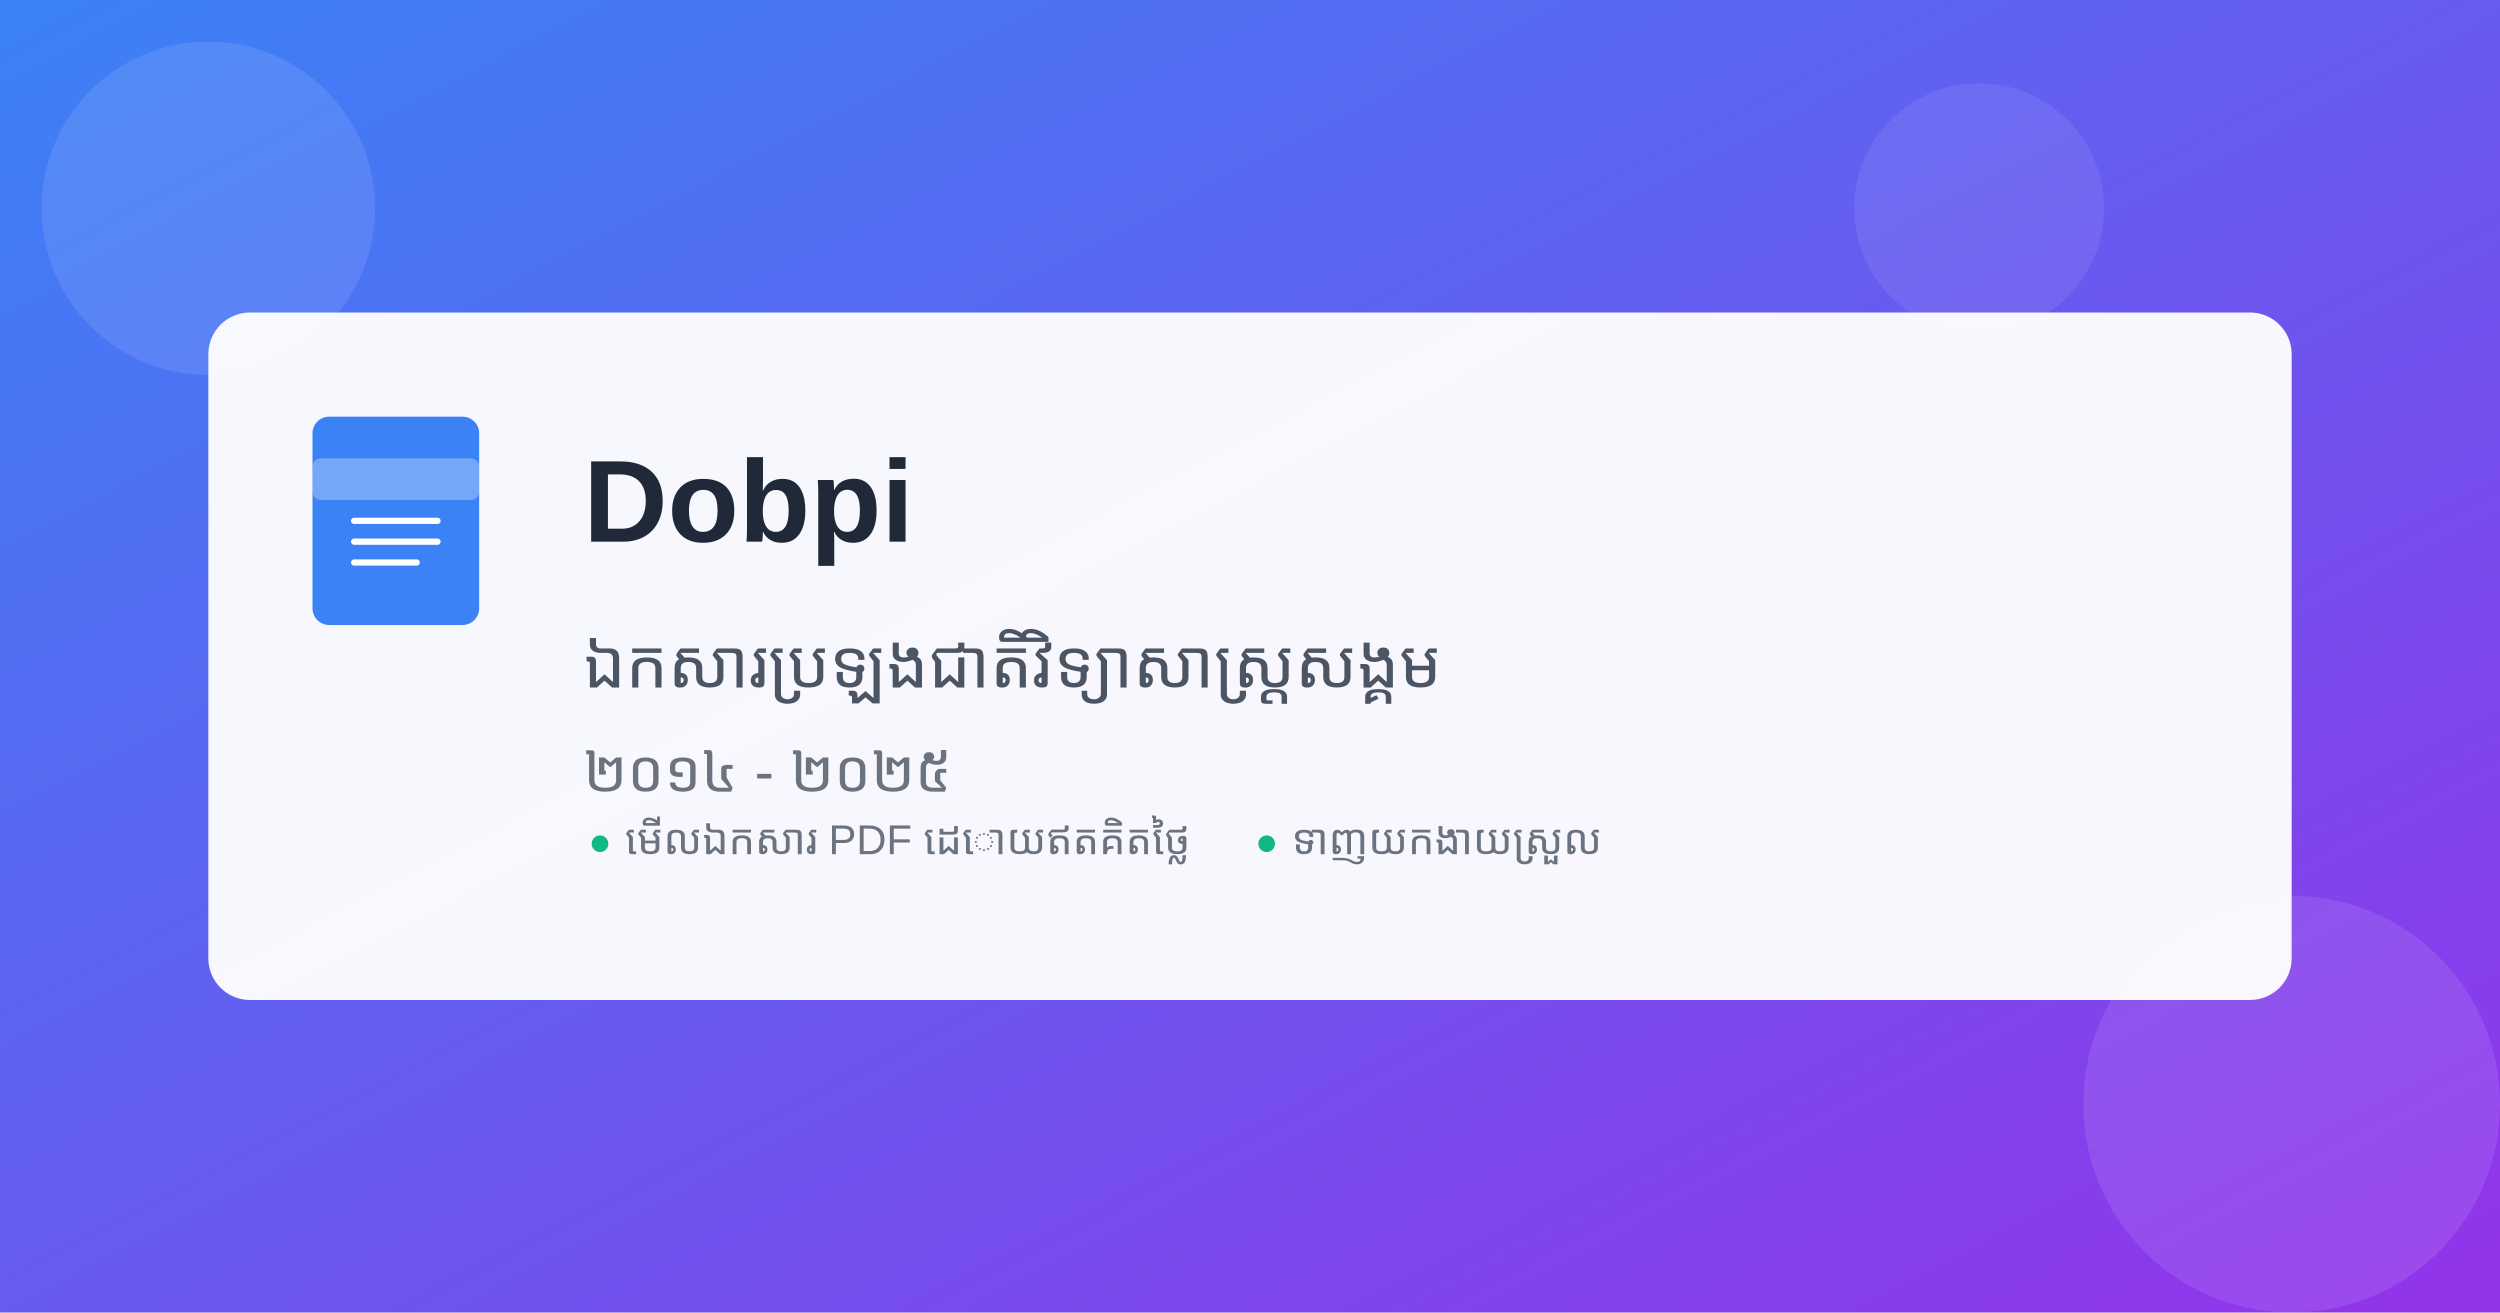
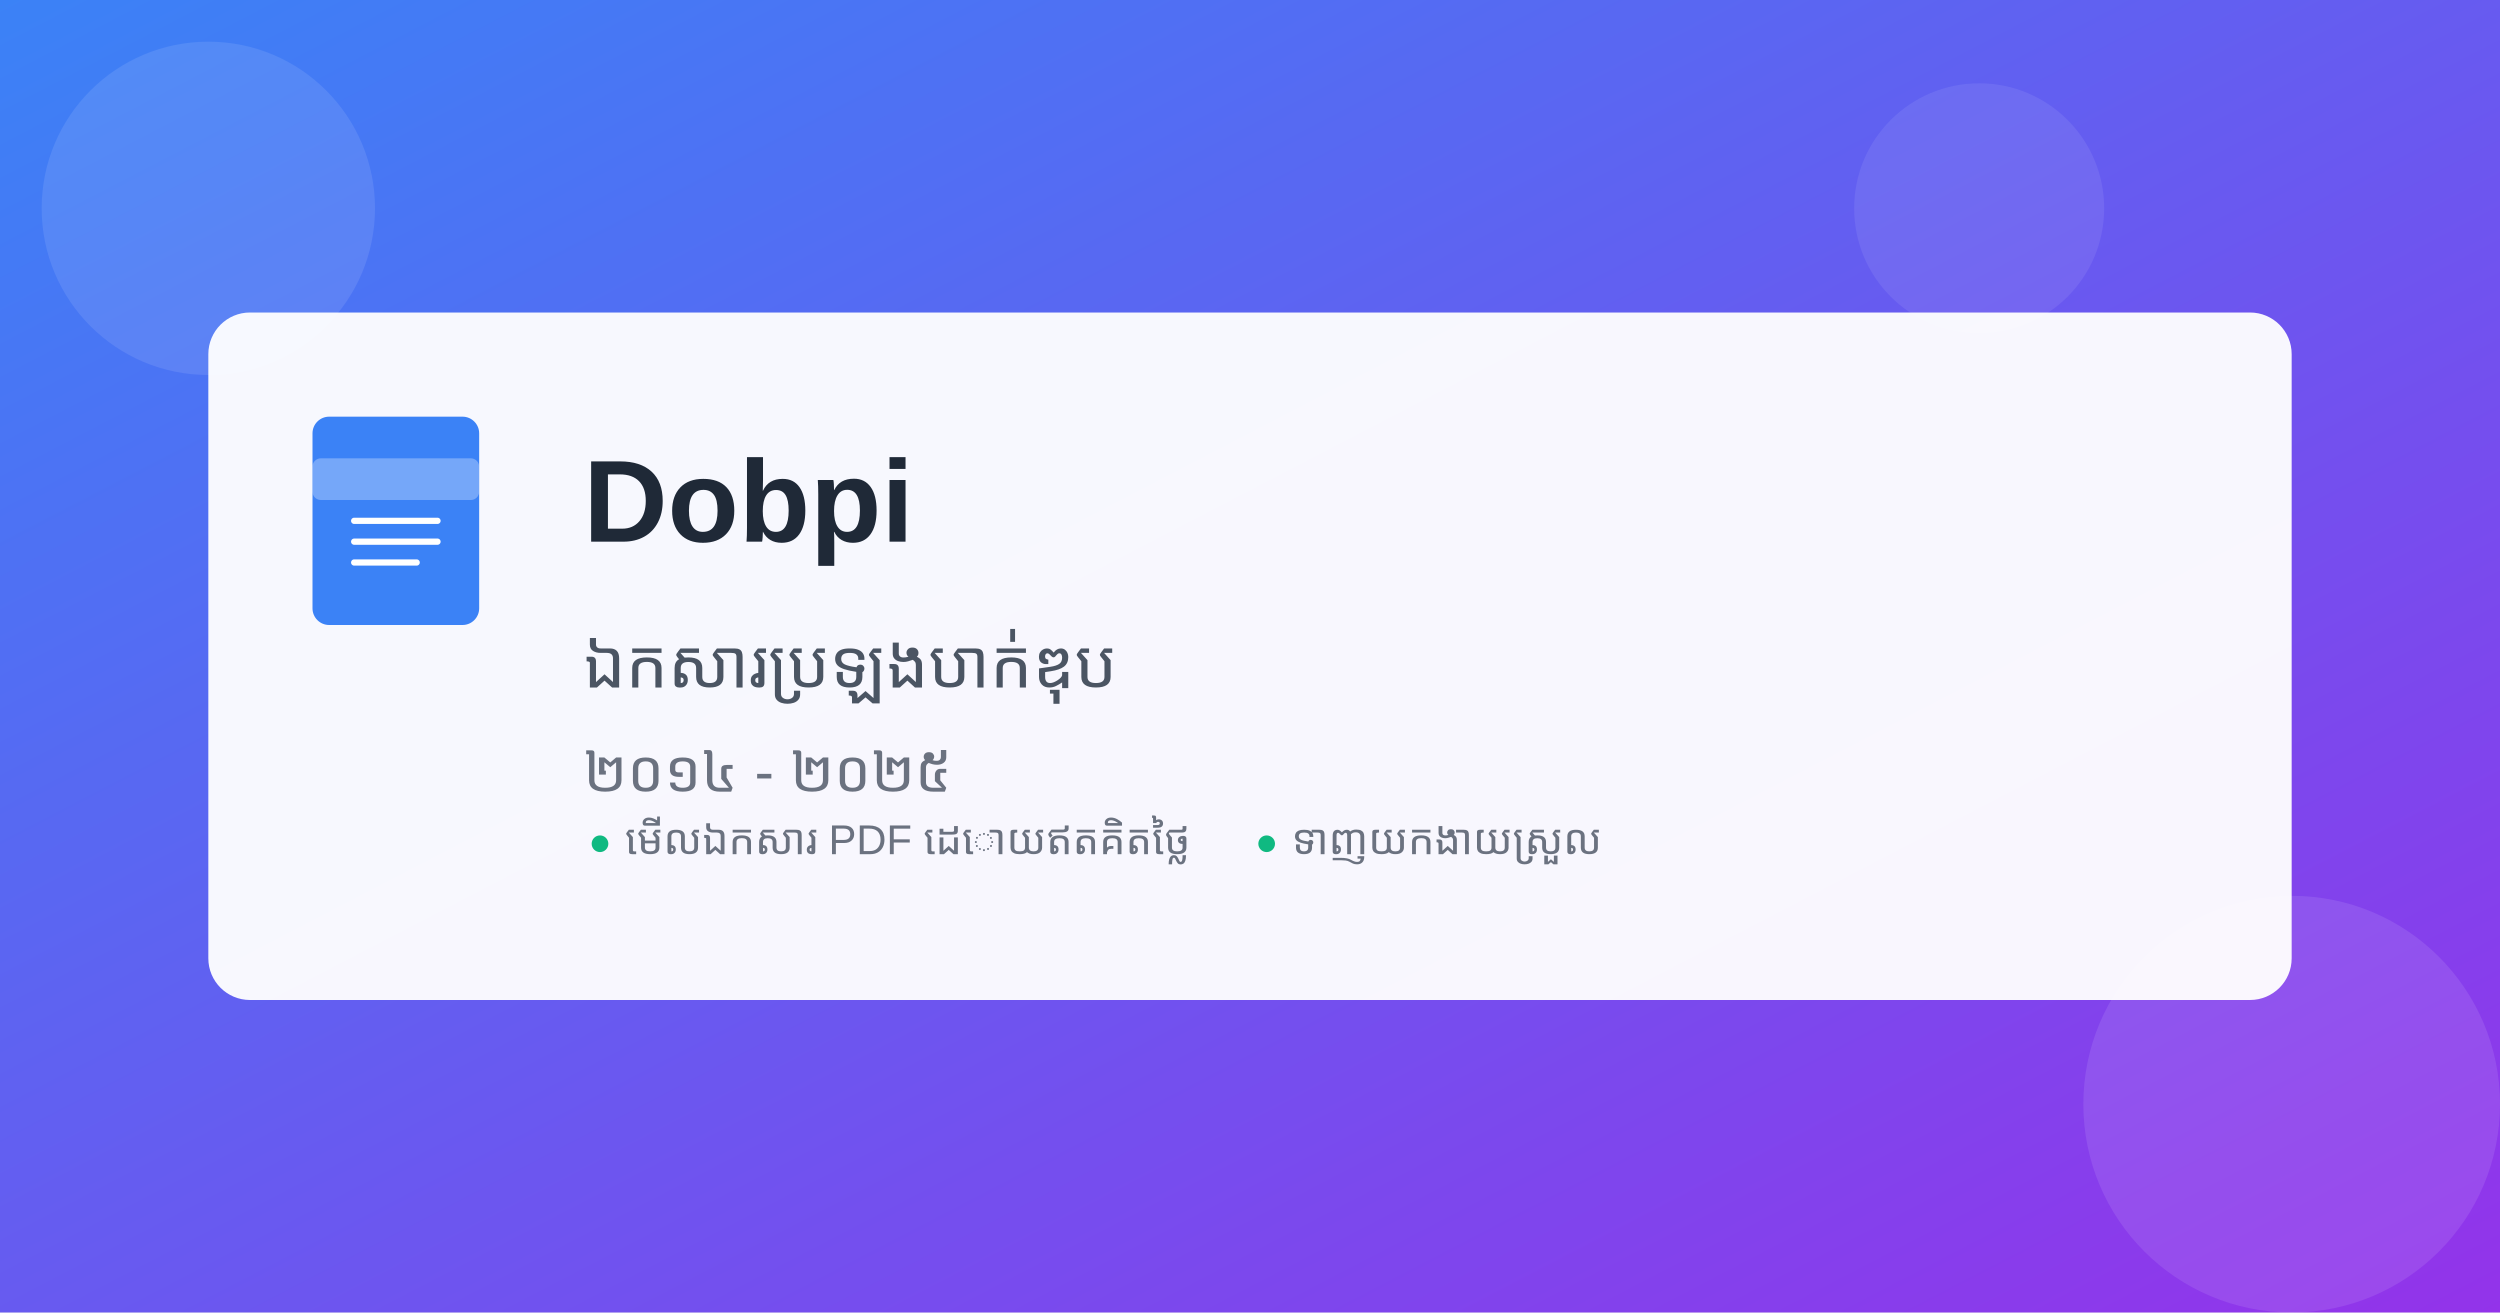
<svg xmlns="http://www.w3.org/2000/svg" viewBox="0 0 1200 630">
  <defs>
    <linearGradient id="bgGrad" x1="0%" y1="0%" x2="100%" y2="100%">
      <stop offset="0%" style="stop-color:#3B82F6;stop-opacity:1" />
      <stop offset="100%" style="stop-color:#9333EA;stop-opacity:1" />
    </linearGradient>
  </defs>
  <rect width="1200" height="630" fill="url(#bgGrad)" />
  <circle cx="100" cy="100" r="80" fill="white" opacity="0.1" />
  <circle cx="1100" cy="530" r="100" fill="white" opacity="0.1" />
  <circle cx="950" cy="100" r="60" fill="white" opacity="0.08" />
  <rect x="100" y="150" width="1000" height="330" rx="20" fill="white" opacity="0.95" />
  <g transform="translate(150, 200)">
    <rect width="80" height="100" rx="8" fill="#3B82F6" />
    <rect width="80" height="20" y="20" rx="4" fill="white" opacity="0.3" />
    <line x1="20" y1="50" x2="60" y2="50" stroke="white" stroke-width="3" stroke-linecap="round" />
    <line x1="20" y1="60" x2="60" y2="60" stroke="white" stroke-width="3" stroke-linecap="round" />
    <line x1="20" y1="70" x2="50" y2="70" stroke="white" stroke-width="3" stroke-linecap="round" />
  </g>
  <text x="280" y="260" font-family="Arial, sans-serif" font-size="56" font-weight="bold" fill="#1F2937">Dobpi</text>
-   <text x="280" y="330" font-family="Arial, sans-serif" font-size="32" fill="#4B5563">ឯកសារប្រឡងជាតិវិទ្យាសាស្ត្រសង្គម</text>
+   <text x="280" y="330" font-family="Arial, sans-serif" font-size="32" fill="#4B5563">ឯកសារប្រឡងបាក់ឌុប</text>
  <text x="280" y="380" font-family="Arial, sans-serif" font-size="28" fill="#6B7280">២០១៤ - ២០២៥</text>
  <g transform="translate(280, 410)">
    <circle cx="8" cy="-5" r="4" fill="#10B981" />
    <text x="20" y="0" font-family="Arial, sans-serif" font-size="20" fill="#6B7280">មើលឯកសារ PDF ដោយឥតគិតថ្លៃ</text>
  </g>
  <g transform="translate(600, 410)">
    <circle cx="8" cy="-5" r="4" fill="#10B981" />
    <text x="20" y="0" font-family="Arial, sans-serif" font-size="20" fill="#6B7280">ទាញយកងាយស្រួល</text>
  </g>
</svg>
